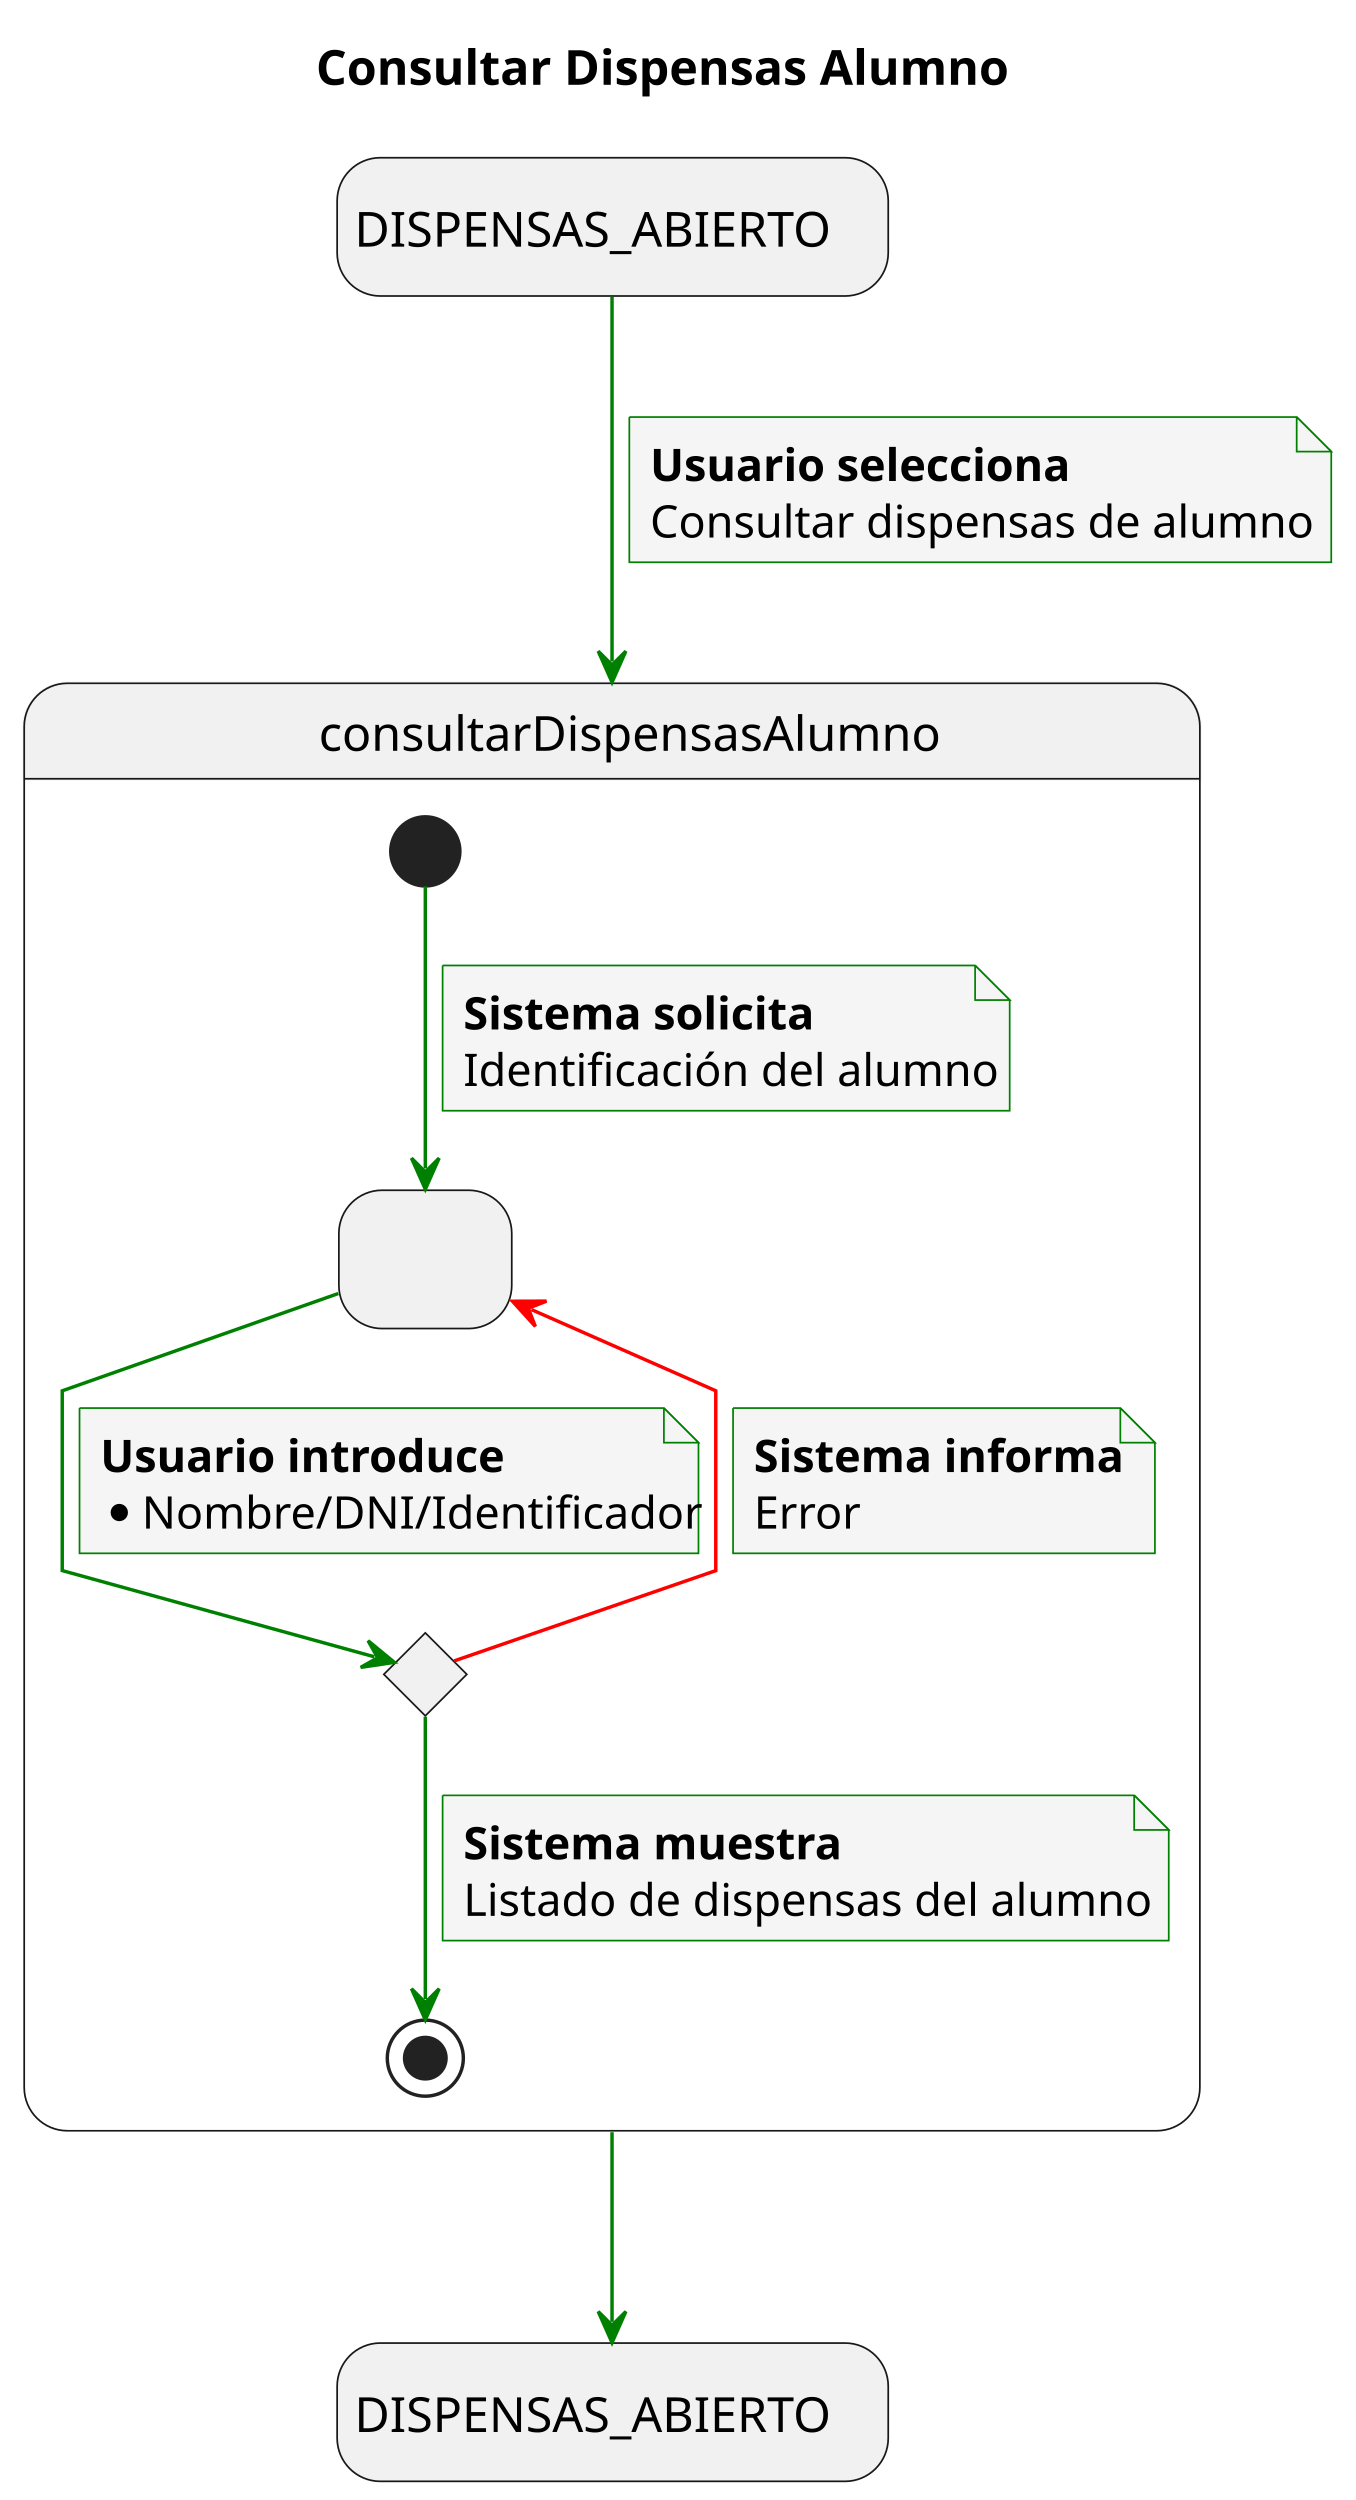
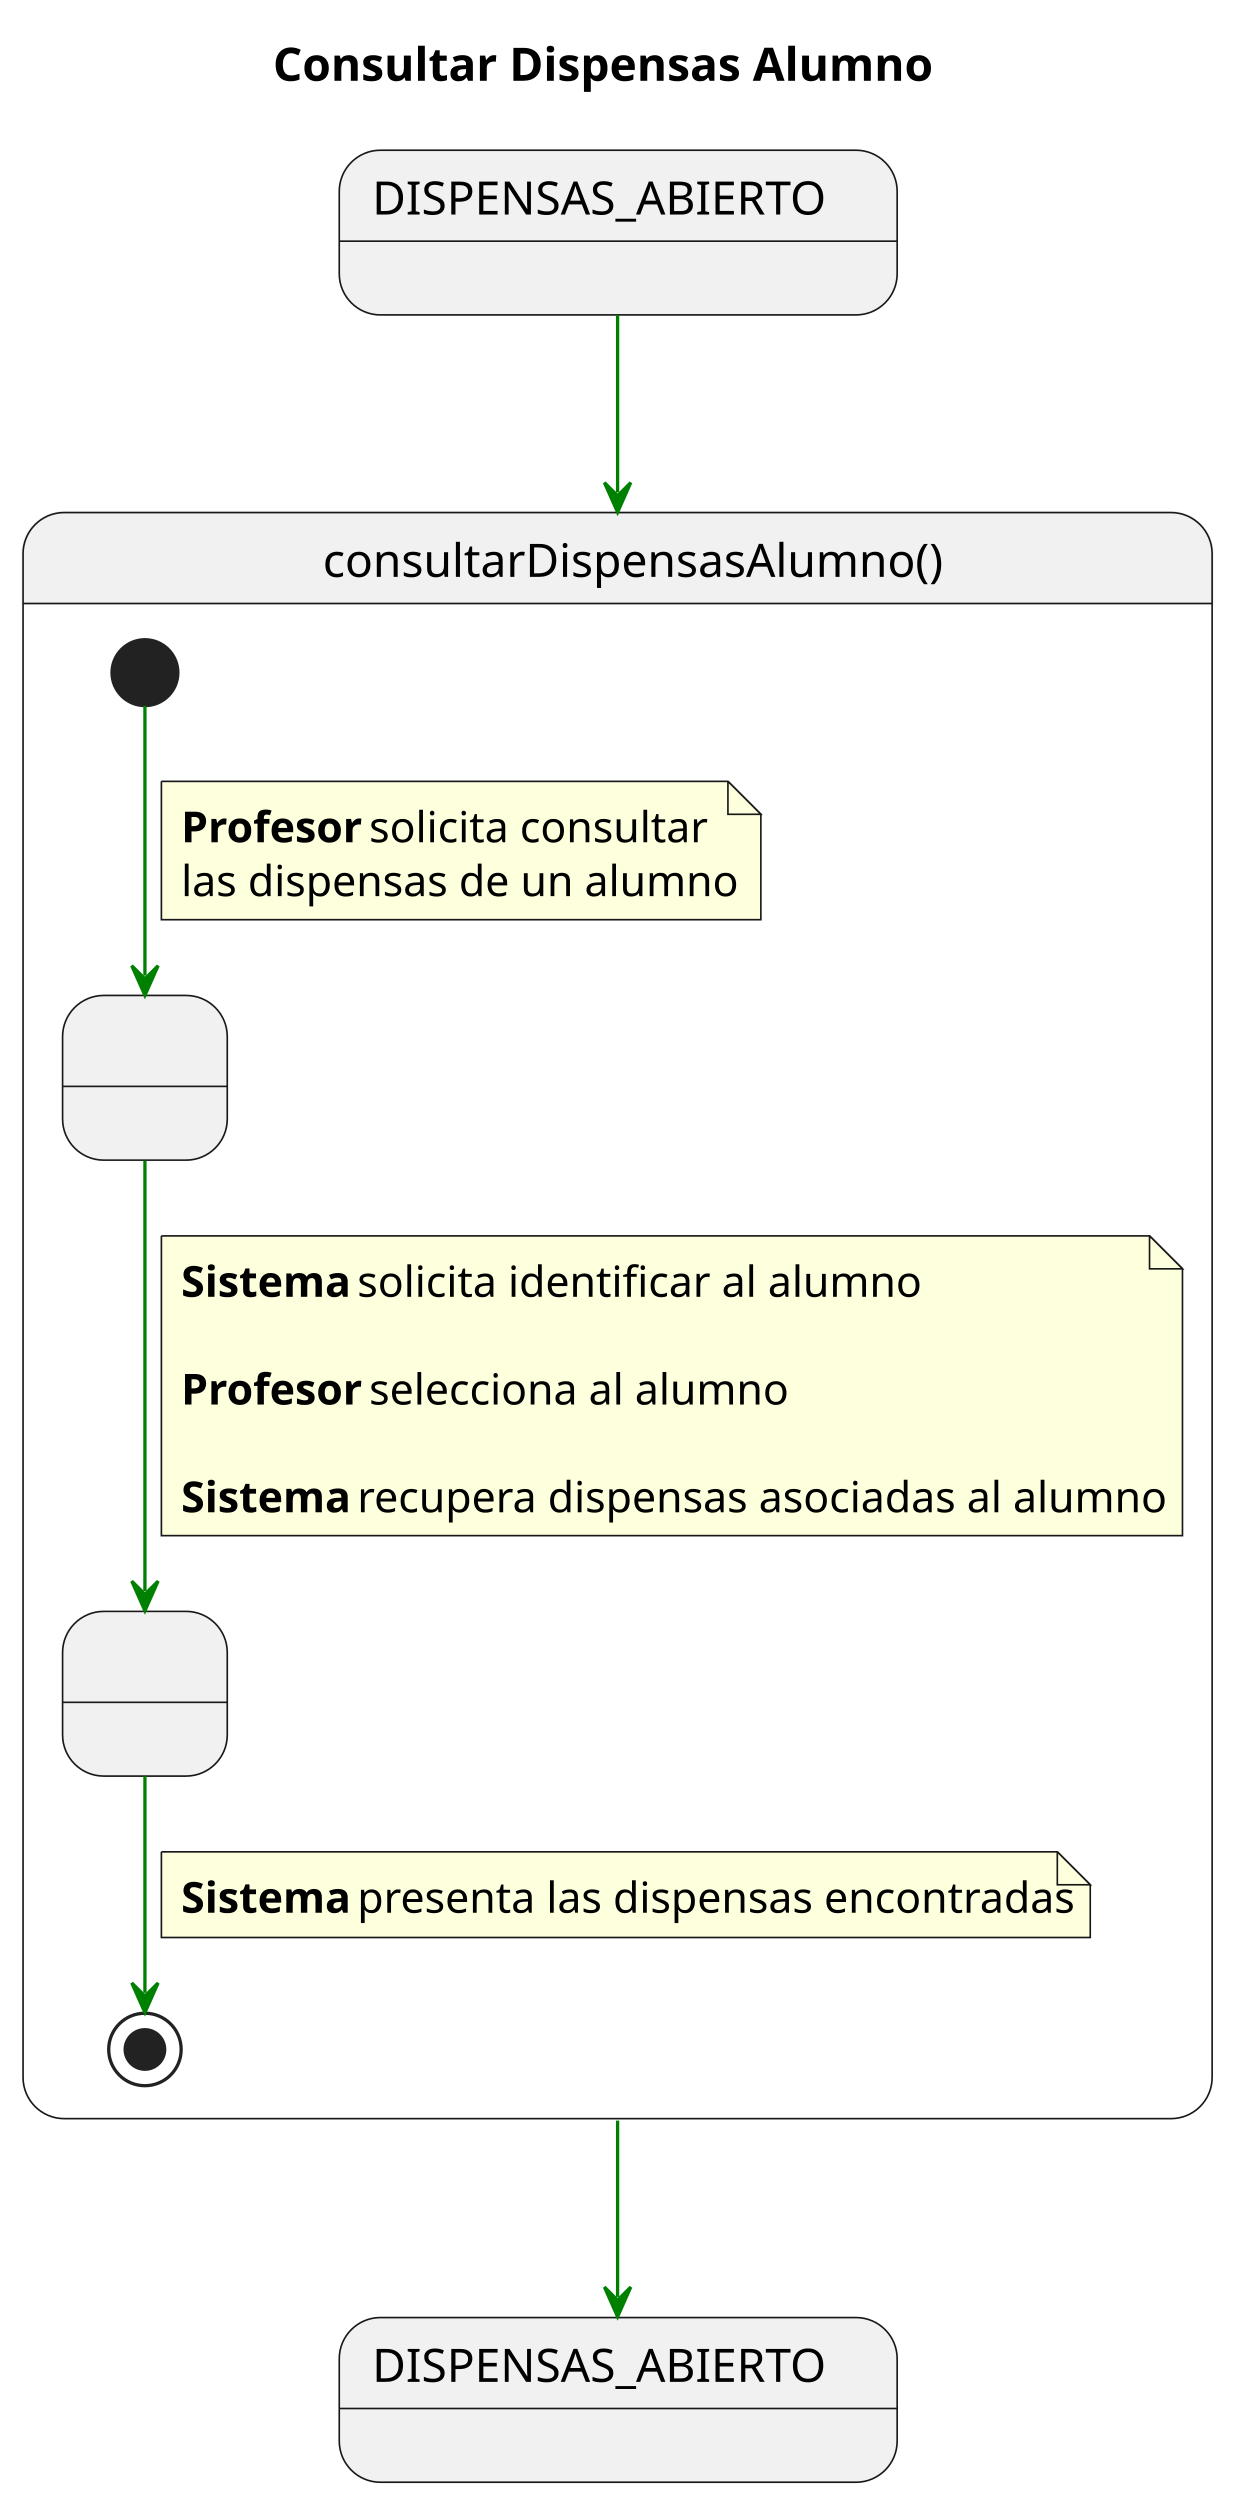
- <svg xmlns="http://www.w3.org/2000/svg" contentStyleType="text/css" data-diagram-type="STATE" height="723px" preserveAspectRatio="none" style="width:392px;height:723px;background:#FFFFFF;" version="1.1" viewBox="0 0 392 723" width="392px" zoomAndPan="magnify">
+ <svg xmlns="http://www.w3.org/2000/svg" contentStyleType="text/css" data-diagram-type="STATE" height="759px" preserveAspectRatio="none" style="width:381px;height:759px;background:#FFFFFF;" version="1.1" viewBox="0 0 381 759" width="381px" zoomAndPan="magnify">
  <defs />
  <g>
-     <text fill="#000000" font-family="sans-serif" font-size="14" font-weight="bold" lengthAdjust="spacing" textLength="195.255" x="91.373" y="24.533">Consultar Dispensas Alumno</text>
-     <rect fill="#F1F1F1" height="40" rx="12.5" ry="12.5" style="stroke:#181818;stroke-width:0.5;" width="159.379" x="97.5" y="45.609" />
-     <text fill="#000000" font-family="sans-serif" font-size="14" lengthAdjust="spacing" textLength="149.379" x="102.5" y="71.338">DISPENSAS_ABIERTO</text>
-     <rect fill="#F1F1F1" height="40" rx="12.5" ry="12.5" style="stroke:#181818;stroke-width:0.5;" width="159.379" x="97.5" y="677.609" />
-     <text fill="#000000" font-family="sans-serif" font-size="14" lengthAdjust="spacing" textLength="149.379" x="102.5" y="703.338">DISPENSAS_ABIERTO</text>
-     <path d="M19.5,197.609 L334.5,197.609 A12.5,12.5 0 0 1 347,210.109 L347,225.219 L7,225.219 L7,210.109 A12.5,12.5 0 0 1 19.5,197.609" fill="#F1F1F1" style="stroke:#F1F1F1;stroke-width:1;" />
-     <rect fill="none" height="418.609" rx="12.5" ry="12.5" style="stroke:#181818;stroke-width:0.5;" width="340" x="7" y="197.609" />
-     <line style="stroke:#181818;stroke-width:0.5;" x1="7" x2="347" y1="225.219" y2="225.219" />
-     <text fill="#000000" font-family="sans-serif" font-size="14" lengthAdjust="spacing" textLength="169.641" x="92.18" y="217.143">consultarDispensasAlumno</text>
-     <rect fill="#F1F1F1" height="40" rx="12.5" ry="12.5" style="stroke:#181818;stroke-width:0.5;" width="50" x="98" y="344.219" />
-     <text fill="#000000" font-family="sans-serif" font-size="14" lengthAdjust="spacing" textLength="3.89" x="121.055" y="369.947"> </text>
-     <g class="entity" data-entity="ValidarAlumno" data-uid="ent0006" id="entity_ValidarAlumno">
-       <polygon fill="#F1F1F1" points="123,472.219,135,484.219,123,496.219,111,484.219,123,472.219" style="stroke:#181818;stroke-width:0.5;" />
+     <text fill="#000000" font-family="sans-serif" font-size="14" font-weight="bold" lengthAdjust="spacing" textLength="195.255" x="82.873" y="24.533">Consultar Dispensas Alumno</text>
+     <g id="DISPENSAS_ABIERTO_INICIAL">
+       <rect fill="#F1F1F1" height="50" rx="12.5" ry="12.5" style="stroke:#181818;stroke-width:0.5;" width="169.379" x="103" y="45.609" />
+       <line style="stroke:#181818;stroke-width:0.5;" x1="103" x2="272.379" y1="73.219" y2="73.219" />
+       <text fill="#000000" font-family="sans-serif" font-size="14" lengthAdjust="spacing" textLength="149.379" x="113" y="65.143">DISPENSAS_ABIERTO</text>
    </g>
-     <ellipse cx="123" cy="246.219" fill="#222222" rx="10" ry="10" style="stroke:#222222;stroke-width:1;" />
-     <ellipse cx="123" cy="595.219" fill="none" rx="11" ry="11" style="stroke:#222222;stroke-width:1;" />
-     <ellipse cx="123" cy="595.219" fill="#222222" rx="6" ry="6" style="stroke:#222222;stroke-width:1;" />
-     <g class="link" data-entity-1="*start*consultarDispensasAlumno" data-entity-2="IngresoDatos" data-source-line="25" data-uid="lnk4" id="link_*start*consultarDispensasAlumno_IngresoDatos">
-       <path d="M123,256.319 C123,275.119 123,312.599 123,337.929" fill="none" id="*start*consultarDispensasAlumno-to-IngresoDatos" style="stroke:#008000;stroke-width:1;" />
-       <polygon fill="#008000" points="123,343.929,127,334.929,123,338.929,119,334.929,123,343.929" style="stroke:#008000;stroke-width:1;" />
-       <path d="M128,279.219 L128,321.219 L292,321.219 L292,289.219 L282,279.219 L128,279.219" fill="#F5F5F5" style="stroke:#008000;stroke-width:0.5;" />
-       <path d="M282,279.219 L282,289.219 L292,289.219 L282,279.219" fill="#F5F5F5" style="stroke:#008000;stroke-width:0.5;" />
-       <text fill="#000000" font-family="sans-serif" font-size="13" font-weight="bold" lengthAdjust="spacing" textLength="98.268" x="134" y="297.714">Sistema solicita</text>
-       <text fill="#000000" font-family="sans-serif" font-size="13" lengthAdjust="spacing" textLength="143.089" x="134" y="314.065">Identificación del alumno</text>
+     <g id="DISPENSAS_ABIERTO_FINAL">
+       <rect fill="#F1F1F1" height="50" rx="12.5" ry="12.5" style="stroke:#181818;stroke-width:0.5;" width="169.379" x="103" y="703.609" />
+       <line style="stroke:#181818;stroke-width:0.5;" x1="103" x2="272.379" y1="731.219" y2="731.219" />
+       <text fill="#000000" font-family="sans-serif" font-size="14" lengthAdjust="spacing" textLength="149.379" x="113" y="723.143">DISPENSAS_ABIERTO</text>
    </g>
-     <g class="link" data-entity-1="IngresoDatos" data-entity-2="ValidarAlumno" data-source-line="31" data-uid="lnk5" id="link_IngresoDatos_ValidarAlumno">
-       <path d="M97.85,374.079 C66.79,385.029 18,402.219 18,402.219 C18,402.219 18,454.219 18,454.219 C18,454.219 82.877,472.13 108.267,479.15" fill="none" id="IngresoDatos-to-ValidarAlumno" style="stroke:#008000;stroke-width:1;" />
-       <polygon fill="#008000" points="114.05,480.749,106.441,474.495,109.231,479.416,104.309,482.206,114.05,480.749" style="stroke:#008000;stroke-width:1;" />
-       <path d="M23,407.219 L23,449.219 L202,449.219 L202,417.219 L192,407.219 L23,407.219" fill="#F5F5F5" style="stroke:#008000;stroke-width:0.5;" />
-       <path d="M192,407.219 L192,417.219 L202,417.219 L192,407.219" fill="#F5F5F5" style="stroke:#008000;stroke-width:0.5;" />
-       <text fill="#000000" font-family="sans-serif" font-size="13" font-weight="bold" lengthAdjust="spacing" textLength="111.236" x="29" y="425.714">Usuario introduce</text>
-       <ellipse cx="34.5" cy="437.422" fill="#000000" rx="2.5" ry="2.5" />
-       <text fill="#000000" font-family="sans-serif" font-size="13" lengthAdjust="spacing" textLength="146.669" x="41" y="442.065">Nombre/DNI/Identificador</text>
+     <path d="M19.5,155.609 L355.5,155.609 A12.5,12.5 0 0 1 368,168.109 L368,183.219 L7,183.219 L7,168.109 A12.5,12.5 0 0 1 19.5,155.609" fill="#F1F1F1" style="stroke:#F1F1F1;stroke-width:1;" />
+     <rect fill="none" height="487.609" rx="12.5" ry="12.5" style="stroke:#181818;stroke-width:0.5;" width="361" x="7" y="155.609" />
+     <line style="stroke:#181818;stroke-width:0.5;" x1="7" x2="368" y1="183.219" y2="183.219" />
+     <text fill="#000000" font-family="sans-serif" font-size="14" lengthAdjust="spacing" textLength="178.965" x="98.018" y="175.143">consultarDispensasAlumno()</text>
+     <g id="consultarDispensasAlumno.SolicitandoBusqueda">
+       <rect fill="#F1F1F1" height="50" rx="12.5" ry="12.5" style="stroke:#181818;stroke-width:0.5;" width="50" x="19" y="302.219" />
+       <line style="stroke:#181818;stroke-width:0.5;" x1="19" x2="69" y1="329.828" y2="329.828" />
+       <text fill="#000000" font-family="sans-serif" font-size="14" lengthAdjust="spacing" textLength="3.89" x="42.055" y="321.752"> </text>
    </g>
-     <g class="link" data-entity-1="ValidarAlumno" data-entity-2="IngresoDatos" data-source-line="37" data-uid="lnk6" id="link_ValidarAlumno_IngresoDatos">
-       <path d="M131.36,480.329 C152.61,472.999 207,454.219 207,454.219 C207,454.219 207,402.219 207,402.219 C207,402.219 178.441,389.637 153.691,378.737" fill="none" id="ValidarAlumno-to-IngresoDatos" style="stroke:#FF0000;stroke-width:1;" />
-       <polygon fill="#FF0000" points="148.2,376.319,154.824,383.607,152.776,378.334,158.049,376.286,148.2,376.319" style="stroke:#FF0000;stroke-width:1;" />
-       <path d="M212,407.219 L212,449.219 L334,449.219 L334,417.219 L324,407.219 L212,407.219" fill="#F5F5F5" style="stroke:#008000;stroke-width:0.5;" />
-       <path d="M324,407.219 L324,417.219 L334,417.219 L324,407.219" fill="#F5F5F5" style="stroke:#008000;stroke-width:0.5;" />
-       <text fill="#000000" font-family="sans-serif" font-size="13" font-weight="bold" lengthAdjust="spacing" textLength="101.144" x="218" y="425.714">Sistema informa</text>
-       <text fill="#000000" font-family="sans-serif" font-size="13" lengthAdjust="spacing" textLength="28.888" x="218" y="442.065">Error</text>
+     <g id="consultarDispensasAlumno.ResultadosDispensas">
+       <rect fill="#F1F1F1" height="50" rx="12.5" ry="12.5" style="stroke:#181818;stroke-width:0.5;" width="50" x="19" y="489.219" />
+       <line style="stroke:#181818;stroke-width:0.5;" x1="19" x2="69" y1="516.828" y2="516.828" />
+       <text fill="#000000" font-family="sans-serif" font-size="14" lengthAdjust="spacing" textLength="3.89" x="42.055" y="508.752"> </text>
    </g>
-     <g class="link" data-entity-1="ValidarAlumno" data-entity-2="*end*consultarDispensasAlumno" data-source-line="43" data-uid="lnk8" id="link_ValidarAlumno_*end*consultarDispensasAlumno">
-       <path d="M123,496.469 C123,517.799 123,557.769 123,578.139" fill="none" id="ValidarAlumno-to-*end*consultarDispensasAlumno" style="stroke:#008000;stroke-width:1;" />
-       <polygon fill="#008000" points="123,584.139,127,575.139,123,579.139,119,575.139,123,584.139" style="stroke:#008000;stroke-width:1;" />
-       <path d="M128,519.219 L128,561.219 L338,561.219 L338,529.219 L328,519.219 L128,519.219" fill="#F5F5F5" style="stroke:#008000;stroke-width:0.5;" />
-       <path d="M328,519.219 L328,529.219 L338,529.219 L328,519.219" fill="#F5F5F5" style="stroke:#008000;stroke-width:0.5;" />
-       <text fill="#000000" font-family="sans-serif" font-size="13" font-weight="bold" lengthAdjust="spacing" textLength="104.051" x="134" y="537.714">Sistema muestra</text>
-       <text fill="#000000" font-family="sans-serif" font-size="13" lengthAdjust="spacing" textLength="189.351" x="134" y="554.065">Listado de dispensas del alumno</text>
+     <ellipse cx="44" cy="204.219" fill="#222222" rx="10" ry="10" style="stroke:#222222;stroke-width:1;" />
+     <ellipse cx="44" cy="622.219" fill="none" rx="11" ry="11" style="stroke:#222222;stroke-width:1;" />
+     <ellipse cx="44" cy="622.219" fill="#222222" rx="6" ry="6" style="stroke:#222222;stroke-width:1;" />
+     <g class="link" data-entity-1="*start*consultarDispensasAlumno" data-entity-2="SolicitandoBusqueda" data-source-line="15" data-uid="lnk4" id="link_*start*consultarDispensasAlumno_SolicitandoBusqueda">
+       <path d="M44,214.309 C44,232.779 44,269.199 44,296.189" fill="none" id="*start*consultarDispensasAlumno-to-SolicitandoBusqueda" style="stroke:#008000;stroke-width:1;" />
+       <polygon fill="#008000" points="44,302.189,48,293.189,44,297.189,40,293.189,44,302.189" style="stroke:#008000;stroke-width:1;" />
+       <path d="M49,237.219 L49,279.219 L231,279.219 L231,247.219 L221,237.219 L49,237.219" fill="#FEFFDD" style="stroke:#181818;stroke-width:0.5;" />
+       <path d="M221,237.219 L221,247.219 L231,247.219 L221,237.219" fill="#FEFFDD" style="stroke:#181818;stroke-width:0.5;" />
+       <text fill="#000000" font-family="sans-serif" font-size="13" font-weight="bold" lengthAdjust="spacing" textLength="53.46" x="55" y="255.714">Profesor</text>
+       <text fill="#000000" font-family="sans-serif" font-size="13" lengthAdjust="spacing" textLength="96.097" x="112.072" y="255.714">solicita consultar</text>
+       <text fill="#000000" font-family="sans-serif" font-size="13" lengthAdjust="spacing" textLength="161.161" x="55" y="272.065">las dispensas de un alumno</text>
    </g>
-     <g class="link" data-entity-1="startState" data-entity-2="consultarDispensasAlumno" data-source-line="15" data-uid="lnk2" id="link_startState_consultarDispensasAlumno">
-       <path d="M177,85.839 C177,109.189 177,145.229 177,191.319" fill="none" id="startState-to-consultarDispensasAlumno" style="stroke:#008000;stroke-width:1;" />
-       <polygon fill="#008000" points="177,197.319,181,188.319,177,192.319,173,188.319,177,197.319" style="stroke:#008000;stroke-width:1;" />
-       <path d="M182,120.609 L182,162.609 L385,162.609 L385,130.609 L375,120.609 L182,120.609" fill="#F5F5F5" style="stroke:#008000;stroke-width:0.5;" />
-       <path d="M375,120.609 L375,130.609 L385,130.609 L375,120.609" fill="#F5F5F5" style="stroke:#008000;stroke-width:0.5;" />
-       <text fill="#000000" font-family="sans-serif" font-size="13" font-weight="bold" lengthAdjust="spacing" textLength="118.498" x="188" y="139.105">Usuario selecciona</text>
-       <text fill="#000000" font-family="sans-serif" font-size="13" lengthAdjust="spacing" textLength="182.108" x="188" y="155.456">Consultar dispensas de alumno</text>
+     <g class="link" data-entity-1="SolicitandoBusqueda" data-entity-2="ResultadosDispensas" data-source-line="21" data-uid="lnk5" id="link_SolicitandoBusqueda_ResultadosDispensas">
+       <path d="M44,352.409 C44,387.859 44,447.569 44,483.029" fill="none" id="SolicitandoBusqueda-to-ResultadosDispensas" style="stroke:#008000;stroke-width:1;" />
+       <polygon fill="#008000" points="44,489.029,48,480.029,44,484.029,40,480.029,44,489.029" style="stroke:#008000;stroke-width:1;" />
+       <path d="M49,375.219 L49,466.219 L359,466.219 L359,385.219 L349,375.219 L49,375.219" fill="#FEFFDD" style="stroke:#181818;stroke-width:0.5;" />
+       <path d="M349,375.219 L349,385.219 L359,385.219 L349,375.219" fill="#FEFFDD" style="stroke:#181818;stroke-width:0.5;" />
+       <text fill="#000000" font-family="sans-serif" font-size="13" font-weight="bold" lengthAdjust="spacing" textLength="49.861" x="55" y="393.714">Sistema</text>
+       <text fill="#000000" font-family="sans-serif" font-size="13" lengthAdjust="spacing" textLength="158.964" x="108.473" y="393.714">solicita identificar al alumno</text>
+       <text fill="#000000" font-family="sans-serif" font-size="13" lengthAdjust="spacing" textLength="3.612" x="55" y="410.065"> </text>
+       <text fill="#000000" font-family="sans-serif" font-size="13" font-weight="bold" lengthAdjust="spacing" textLength="53.46" x="55" y="426.417">Profesor</text>
+       <text fill="#000000" font-family="sans-serif" font-size="13" lengthAdjust="spacing" textLength="121.405" x="112.072" y="426.417">selecciona al alumno</text>
+       <text fill="#000000" font-family="sans-serif" font-size="13" lengthAdjust="spacing" textLength="3.612" x="55" y="442.769"> </text>
+       <text fill="#000000" font-family="sans-serif" font-size="13" font-weight="bold" lengthAdjust="spacing" textLength="49.861" x="55" y="459.12">Sistema</text>
+       <text fill="#000000" font-family="sans-serif" font-size="13" lengthAdjust="spacing" textLength="235.587" x="108.473" y="459.12">recupera dispensas asociadas al alumno</text>
    </g>
-     <g class="link" data-entity-1="consultarDispensasAlumno" data-entity-2="endState" data-source-line="50" data-uid="lnk9" id="link_consultarDispensasAlumno_endState">
-       <path d="M177,616.629 C177,641.409 177,656.999 177,671.489" fill="none" id="consultarDispensasAlumno-to-endState" style="stroke:#008000;stroke-width:1;" />
-       <polygon fill="#008000" points="177,677.489,181,668.489,177,672.489,173,668.489,177,677.489" style="stroke:#008000;stroke-width:1;" />
+     <g class="link" data-entity-1="ResultadosDispensas" data-entity-2="*end*consultarDispensasAlumno" data-source-line="30" data-uid="lnk7" id="link_ResultadosDispensas_*end*consultarDispensasAlumno">
+       <path d="M44,539.269 C44,561.869 44,588.599 44,605.019" fill="none" id="ResultadosDispensas-to-*end*consultarDispensasAlumno" style="stroke:#008000;stroke-width:1;" />
+       <polygon fill="#008000" points="44,611.019,48,602.019,44,606.019,40,602.019,44,611.019" style="stroke:#008000;stroke-width:1;" />
+       <path d="M49,562.219 L49,588.219 L331,588.219 L331,572.219 L321,562.219 L49,562.219" fill="#FEFFDD" style="stroke:#181818;stroke-width:0.5;" />
+       <path d="M321,562.219 L321,572.219 L331,572.219 L321,562.219" fill="#FEFFDD" style="stroke:#181818;stroke-width:0.5;" />
+       <text fill="#000000" font-family="sans-serif" font-size="13" font-weight="bold" lengthAdjust="spacing" textLength="49.861" x="55" y="580.714">Sistema</text>
+       <text fill="#000000" font-family="sans-serif" font-size="13" lengthAdjust="spacing" textLength="208.133" x="108.473" y="580.714">presenta las dispensas encontradas</text>
+     </g>
+     <g class="link" data-entity-1="DISPENSAS_ABIERTO_INICIAL" data-entity-2="consultarDispensasAlumno" data-source-line="8" data-uid="lnk2" id="link_DISPENSAS_ABIERTO_INICIAL_consultarDispensasAlumno">
+       <path d="M187.5,95.659 C187.5,110.629 187.5,125.569 187.5,149.519" fill="none" id="DISPENSAS_ABIERTO_INICIAL-to-consultarDispensasAlumno" style="stroke:#008000;stroke-width:1;" />
+       <polygon fill="#008000" points="187.5,155.519,191.5,146.519,187.5,150.519,183.5,146.519,187.5,155.519" style="stroke:#008000;stroke-width:1;" />
+     </g>
+     <g class="link" data-entity-1="consultarDispensasAlumno" data-entity-2="DISPENSAS_ABIERTO_FINAL" data-source-line="37" data-uid="lnk8" id="link_consultarDispensasAlumno_DISPENSAS_ABIERTO_FINAL">
+       <path d="M187.5,643.819 C187.5,667.609 187.5,682.419 187.5,697.349" fill="none" id="consultarDispensasAlumno-to-DISPENSAS_ABIERTO_FINAL" style="stroke:#008000;stroke-width:1;" />
+       <polygon fill="#008000" points="187.5,703.349,191.5,694.349,187.5,698.349,183.5,694.349,187.5,703.349" style="stroke:#008000;stroke-width:1;" />
    </g>
  </g>
</svg>
